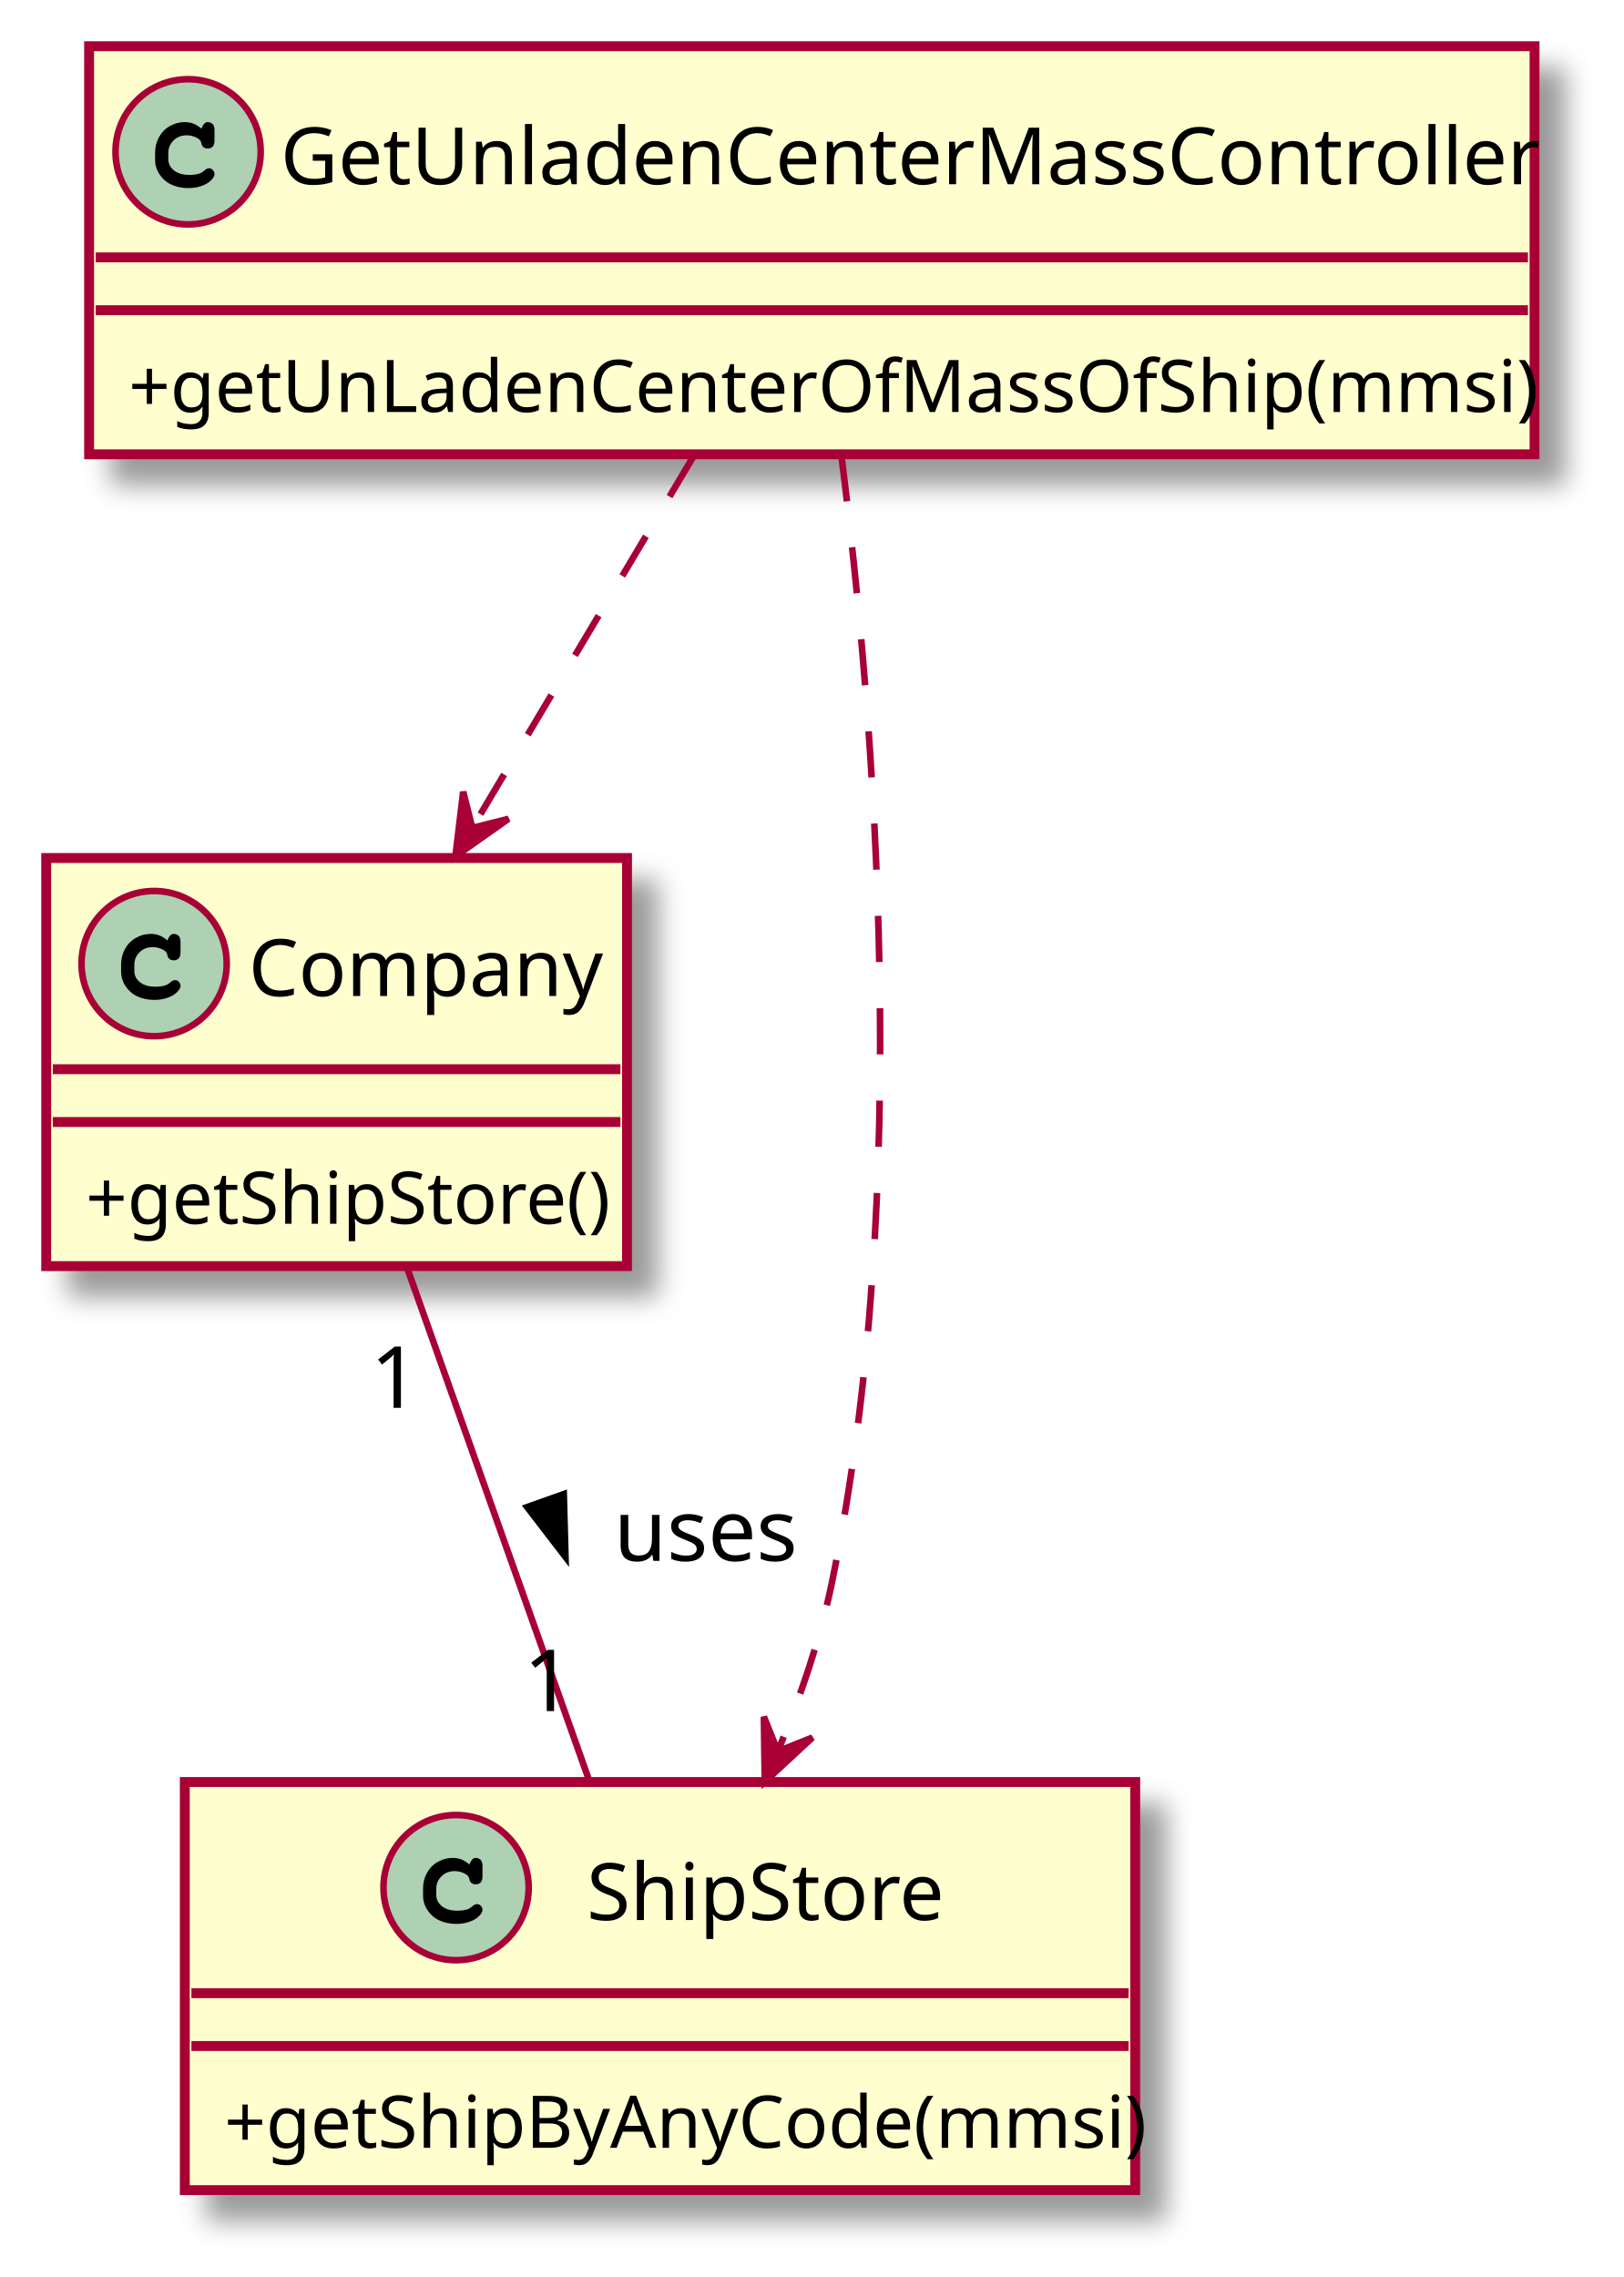
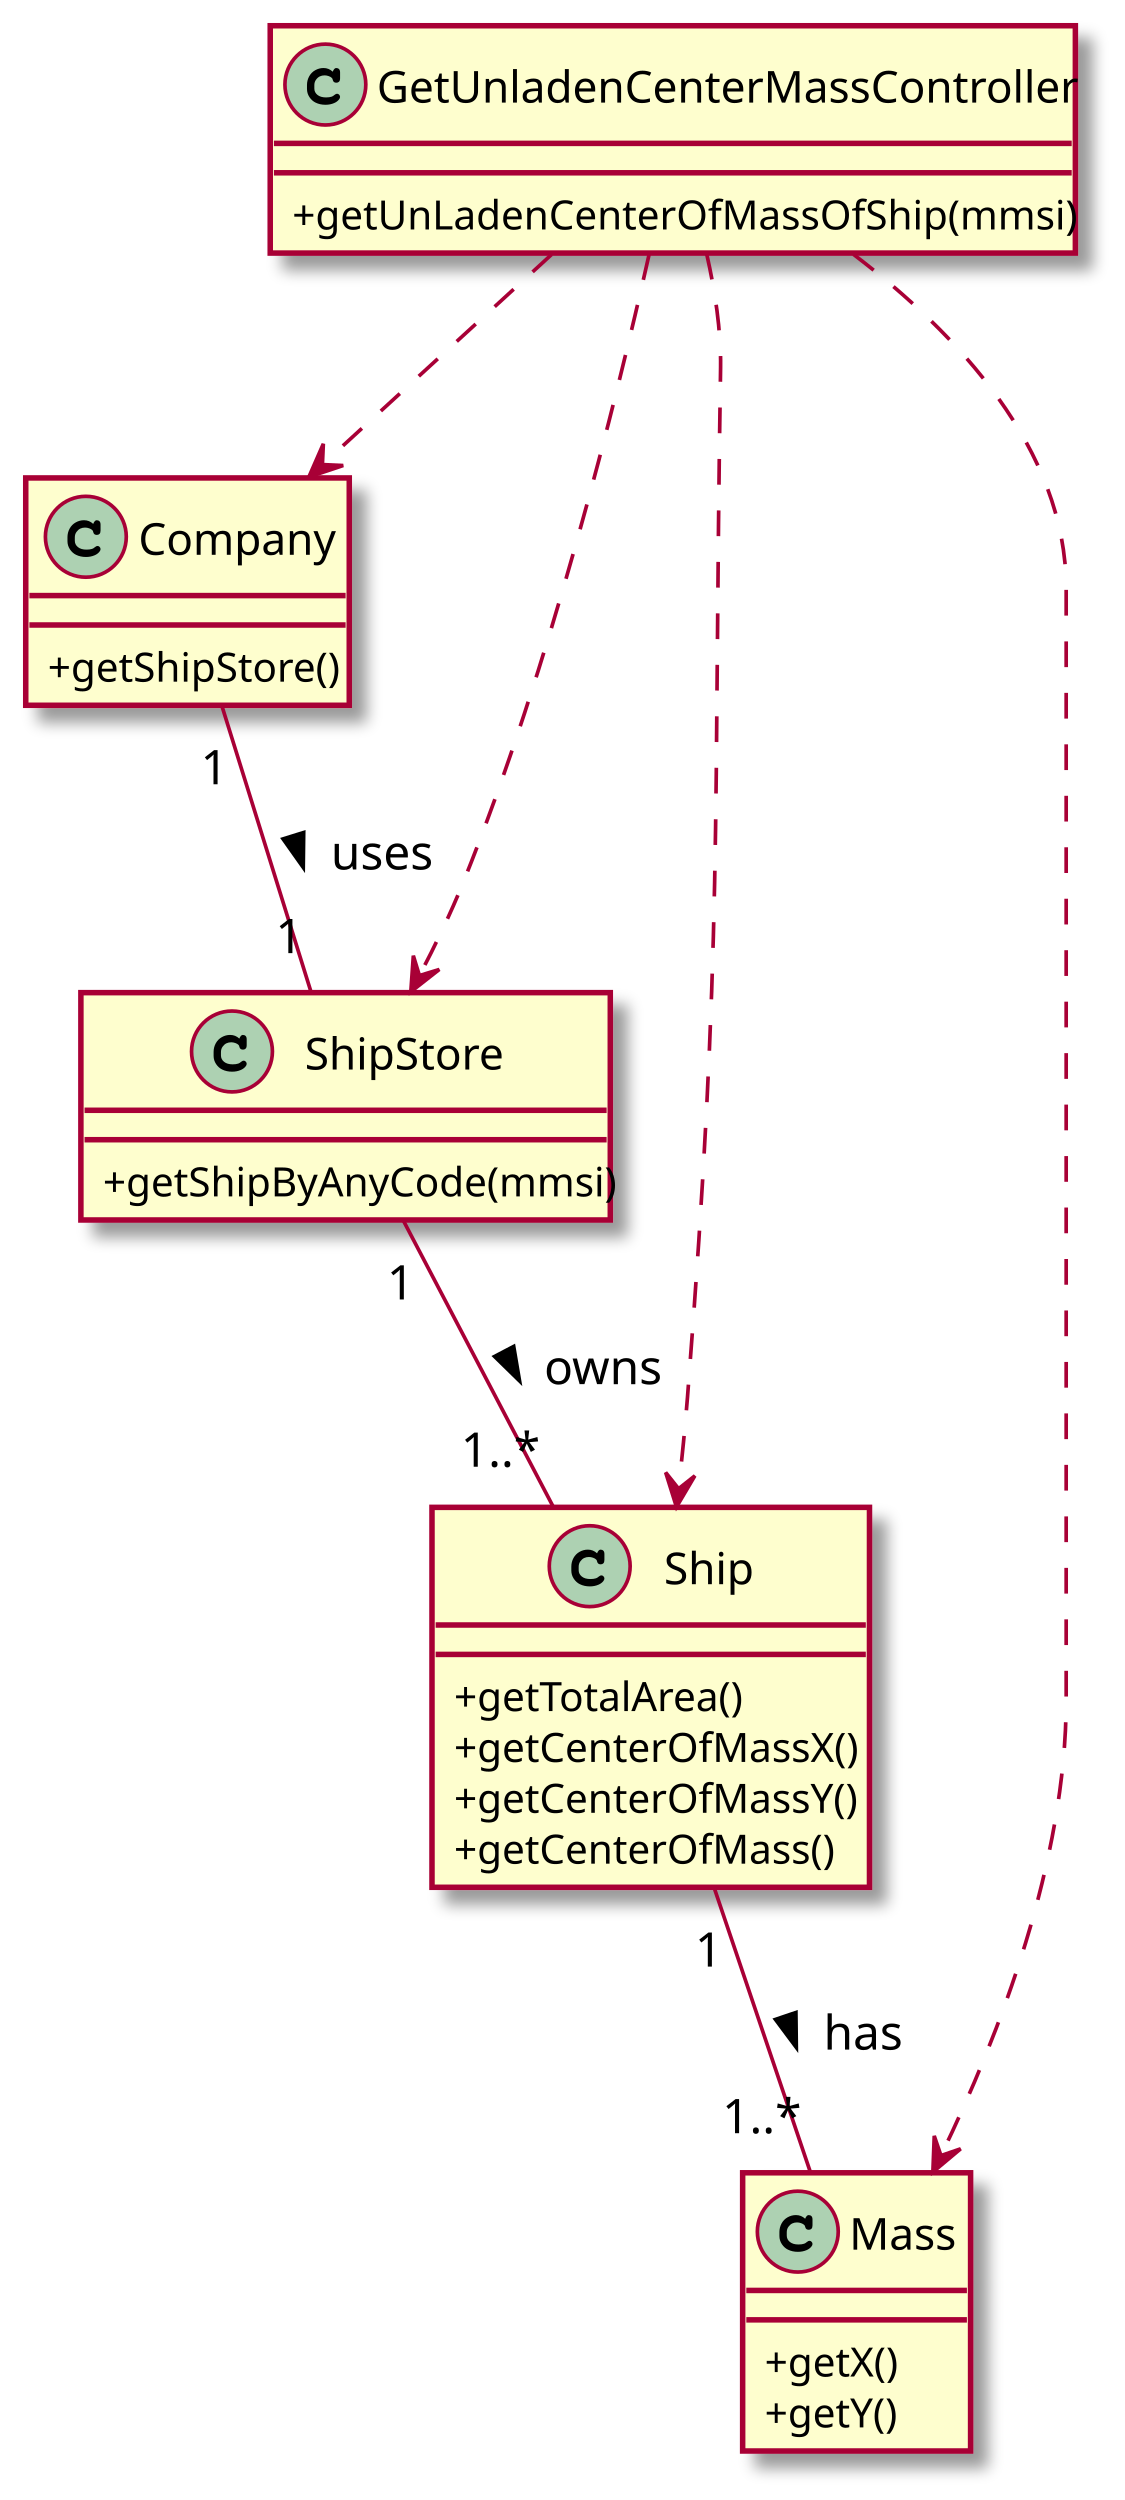
- <svg xmlns="http://www.w3.org/2000/svg" contentScriptType="application/ecmascript" contentStyleType="text/css" height="345px" preserveAspectRatio="none" style="width:246px;height:345px;background:#FFFFFF;" version="1.1" viewBox="0 0 246 345" width="246px" zoomAndPan="magnify">
+ <svg xmlns="http://www.w3.org/2000/svg" contentScriptType="application/ecmascript" contentStyleType="text/css" height="680px" preserveAspectRatio="none" style="width:306px;height:680px;background:#FFFFFF;" version="1.1" viewBox="0 0 306 680" width="306px" zoomAndPan="magnify">
  <defs>
-     <filter height="300%" id="fxniiu3ml17cd" width="300%" x="-1" y="-1">
+     <filter height="300%" id="f1rqib0sggaeg4" width="300%" x="-1" y="-1">
      <feGaussianBlur result="blurOut" stdDeviation="2.0" />
      <feColorMatrix in="blurOut" result="blurOut2" type="matrix" values="0 0 0 0 0 0 0 0 0 0 0 0 0 0 0 0 0 0 .4 0" />
      <feOffset dx="4.0" dy="4.0" in="blurOut2" result="blurOut3" />
      <feBlend in="SourceGraphic" in2="blurOut3" mode="normal" />
    </filter>
  </defs>
  <g>
-     <rect codeLine="3" fill="#FEFECE" filter="url(#fxniiu3ml17cd)" height="61.836" id="GetUnladenCenterMassController" style="stroke:#A80036;stroke-width:1.5;" width="219" x="13.5" y="7" />
-     <ellipse cx="28.5" cy="23" fill="#ADD1B2" rx="11" ry="11" style="stroke:#A80036;stroke-width:1.0;" />
-     <path d="M30.5,19.5 Q30.703,19 30.938,18.75 Q31.172,18.5 31.438,18.5 Q31.906,18.5 32.203,18.781 Q32.5,19.062 32.5,19.719 L32.5,21.281 Q32.5,21.938 32.219,22.219 Q31.938,22.5 31.5,22.5 Q31.109,22.5 30.859,22.328 Q30.609,22.156 30.5,21.703 Q30.453,21.391 30.281,21.219 Q29.969,20.891 29.406,20.703 Q28.844,20.5 28.281,20.5 Q27.578,20.5 26.984,20.781 Q26.406,21.062 25.953,21.688 Q25.5,22.312 25.5,23.172 L25.5,24.094 Q25.5,25.125 26.344,25.812 Q27.188,26.5 28.688,26.5 Q29.578,26.5 30.203,26.297 Q30.562,26.188 30.969,25.828 Q31.234,25.625 31.375,25.562 Q31.516,25.5 31.688,25.5 Q32.016,25.5 32.25,25.766 Q32.5,26.016 32.5,26.375 Q32.5,26.719 32.156,27.125 Q31.656,27.719 30.859,28.047 Q29.812,28.5 28.531,28.5 Q27.031,28.5 25.828,27.906 Q24.859,27.438 24.172,26.422 Q23.5,25.406 23.5,24.203 L23.5,23.109 Q23.5,21.859 24.094,20.766 Q24.703,19.672 25.75,19.094 Q26.812,18.5 28,18.5 Q28.719,18.5 29.344,18.75 Q29.969,19 30.5,19.5 Z " fill="#000000" />
-     <text fill="#000000" font-family="sans-serif" font-size="12" lengthAdjust="spacing" textLength="187" x="42.5" y="27.91">GetUnladenCenterMassController</text>
-     <line style="stroke:#A80036;stroke-width:1.5;" x1="14.5" x2="231.5" y1="39" y2="39" />
-     <line style="stroke:#A80036;stroke-width:1.5;" x1="14.5" x2="231.5" y1="47" y2="47" />
-     <text fill="#000000" font-family="sans-serif" font-size="11" lengthAdjust="spacing" textLength="199" x="19.5" y="62.419">+getUnLadenCenterOfMassOfShip(mmsi)</text>
-     <rect codeLine="7" fill="#FEFECE" filter="url(#fxniiu3ml17cd)" height="61.836" id="Company" style="stroke:#A80036;stroke-width:1.5;" width="88" x="7" y="130" />
+     <rect codeLine="3" fill="#FEFECE" filter="url(#f1rqib0sggaeg4)" height="61.836" id="GetUnladenCenterMassController" style="stroke:#A80036;stroke-width:1.5;" width="219" x="73.5" y="7" />
+     <ellipse cx="88.5" cy="23" fill="#ADD1B2" rx="11" ry="11" style="stroke:#A80036;stroke-width:1.0;" />
+     <path d="M90.5,19.5 Q90.703,19 90.938,18.75 Q91.172,18.5 91.438,18.5 Q91.906,18.5 92.203,18.781 Q92.5,19.062 92.5,19.719 L92.5,21.281 Q92.5,21.938 92.219,22.219 Q91.938,22.5 91.5,22.5 Q91.109,22.5 90.859,22.328 Q90.609,22.156 90.5,21.703 Q90.453,21.391 90.281,21.219 Q89.969,20.891 89.406,20.703 Q88.844,20.5 88.281,20.5 Q87.578,20.5 86.984,20.781 Q86.406,21.062 85.953,21.688 Q85.5,22.312 85.5,23.172 L85.5,24.094 Q85.5,25.125 86.344,25.812 Q87.188,26.5 88.688,26.5 Q89.578,26.5 90.203,26.297 Q90.562,26.188 90.969,25.828 Q91.234,25.625 91.375,25.562 Q91.516,25.5 91.688,25.5 Q92.016,25.5 92.25,25.766 Q92.5,26.016 92.5,26.375 Q92.5,26.719 92.156,27.125 Q91.656,27.719 90.859,28.047 Q89.812,28.5 88.531,28.5 Q87.031,28.5 85.828,27.906 Q84.859,27.438 84.172,26.422 Q83.5,25.406 83.5,24.203 L83.5,23.109 Q83.5,21.859 84.094,20.766 Q84.703,19.672 85.75,19.094 Q86.812,18.5 88,18.5 Q88.719,18.5 89.344,18.75 Q89.969,19 90.5,19.5 Z " fill="#000000" />
+     <text fill="#000000" font-family="sans-serif" font-size="12" lengthAdjust="spacing" textLength="187" x="102.5" y="27.91">GetUnladenCenterMassController</text>
+     <line style="stroke:#A80036;stroke-width:1.5;" x1="74.5" x2="291.5" y1="39" y2="39" />
+     <line style="stroke:#A80036;stroke-width:1.5;" x1="74.5" x2="291.5" y1="47" y2="47" />
+     <text fill="#000000" font-family="sans-serif" font-size="11" lengthAdjust="spacing" textLength="199" x="79.5" y="62.419">+getUnLadenCenterOfMassOfShip(mmsi)</text>
+     <rect codeLine="7" fill="#FEFECE" filter="url(#f1rqib0sggaeg4)" height="61.836" id="Company" style="stroke:#A80036;stroke-width:1.5;" width="88" x="7" y="130" />
    <ellipse cx="23.35" cy="146" fill="#ADD1B2" rx="11" ry="11" style="stroke:#A80036;stroke-width:1.0;" />
    <path d="M25.35,142.5 Q25.553,142 25.788,141.75 Q26.022,141.5 26.288,141.5 Q26.756,141.5 27.053,141.781 Q27.35,142.062 27.35,142.719 L27.35,144.281 Q27.35,144.938 27.069,145.219 Q26.788,145.5 26.35,145.5 Q25.959,145.5 25.709,145.328 Q25.459,145.156 25.35,144.703 Q25.303,144.391 25.131,144.219 Q24.819,143.891 24.256,143.703 Q23.694,143.5 23.131,143.5 Q22.428,143.5 21.834,143.781 Q21.256,144.062 20.803,144.688 Q20.35,145.312 20.35,146.172 L20.35,147.094 Q20.35,148.125 21.194,148.812 Q22.038,149.5 23.538,149.5 Q24.428,149.5 25.053,149.297 Q25.413,149.188 25.819,148.828 Q26.084,148.625 26.225,148.562 Q26.366,148.5 26.538,148.5 Q26.866,148.5 27.1,148.766 Q27.35,149.016 27.35,149.375 Q27.35,149.719 27.006,150.125 Q26.506,150.719 25.709,151.047 Q24.663,151.5 23.381,151.5 Q21.881,151.5 20.678,150.906 Q19.709,150.438 19.022,149.422 Q18.35,148.406 18.35,147.203 L18.35,146.109 Q18.35,144.859 18.944,143.766 Q19.553,142.672 20.6,142.094 Q21.663,141.5 22.85,141.5 Q23.569,141.5 24.194,141.75 Q24.819,142 25.35,142.5 Z " fill="#000000" />
    <text fill="#000000" font-family="sans-serif" font-size="12" lengthAdjust="spacing" textLength="53" x="37.65" y="150.91">Company</text>
    <line style="stroke:#A80036;stroke-width:1.5;" x1="8" x2="94" y1="162" y2="162" />
    <line style="stroke:#A80036;stroke-width:1.5;" x1="8" x2="94" y1="170" y2="170" />
    <text fill="#000000" font-family="sans-serif" font-size="11" lengthAdjust="spacing" textLength="76" x="13" y="185.419">+getShipStore()</text>
-     <rect codeLine="11" fill="#FEFECE" filter="url(#fxniiu3ml17cd)" height="61.836" id="ShipStore" style="stroke:#A80036;stroke-width:1.5;" width="144" x="28" y="270" />
-     <ellipse cx="69.1" cy="286" fill="#ADD1B2" rx="11" ry="11" style="stroke:#A80036;stroke-width:1.0;" />
-     <path d="M71.1,282.5 Q71.303,282 71.537,281.75 Q71.772,281.5 72.037,281.5 Q72.506,281.5 72.803,281.781 Q73.1,282.062 73.1,282.719 L73.1,284.281 Q73.1,284.938 72.819,285.219 Q72.537,285.5 72.1,285.5 Q71.709,285.5 71.459,285.328 Q71.209,285.156 71.1,284.703 Q71.053,284.391 70.881,284.219 Q70.569,283.891 70.006,283.703 Q69.444,283.5 68.881,283.5 Q68.178,283.5 67.584,283.781 Q67.006,284.062 66.553,284.688 Q66.1,285.312 66.1,286.172 L66.1,287.094 Q66.1,288.125 66.944,288.812 Q67.787,289.5 69.287,289.5 Q70.178,289.5 70.803,289.297 Q71.162,289.188 71.569,288.828 Q71.834,288.625 71.975,288.562 Q72.116,288.5 72.287,288.5 Q72.616,288.5 72.85,288.766 Q73.1,289.016 73.1,289.375 Q73.1,289.719 72.756,290.125 Q72.256,290.719 71.459,291.047 Q70.412,291.5 69.131,291.5 Q67.631,291.5 66.428,290.906 Q65.459,290.438 64.772,289.422 Q64.1,288.406 64.1,287.203 L64.1,286.109 Q64.1,284.859 64.694,283.766 Q65.303,282.672 66.35,282.094 Q67.412,281.5 68.6,281.5 Q69.319,281.5 69.944,281.75 Q70.569,282 71.1,282.5 Z " fill="#000000" />
-     <text fill="#000000" font-family="sans-serif" font-size="12" lengthAdjust="spacing" textLength="54" x="88.9" y="290.91">ShipStore</text>
-     <line style="stroke:#A80036;stroke-width:1.5;" x1="29" x2="171" y1="302" y2="302" />
-     <line style="stroke:#A80036;stroke-width:1.5;" x1="29" x2="171" y1="310" y2="310" />
-     <text fill="#000000" font-family="sans-serif" font-size="11" lengthAdjust="spacing" textLength="132" x="34" y="325.419">+getShipByAnyCode(mmsi)</text>
-     <path codeLine="15" d="M105.02,69.22 C94.88,86.26 82.17,107.61 71.63,125.32 " fill="none" id="GetUnladenCenterMassController-to-Company" style="stroke:#A80036;stroke-width:1.0;stroke-dasharray:7.0,7.0;" />
-     <polygon fill="#A80036" points="69,129.74,77.046,124.061,71.562,125.446,70.177,119.962,69,129.74" style="stroke:#A80036;stroke-width:1.0;" />
-     <path codeLine="16" d="M127.48,69.01 C132.48,108.64 138.36,180.37 126,240 C124.26,248.38 121.3,257.02 117.97,265.05 " fill="none" id="GetUnladenCenterMassController-to-ShipStore" style="stroke:#A80036;stroke-width:1.0;stroke-dasharray:7.0,7.0;" />
-     <polygon fill="#A80036" points="115.87,269.96,123.092,263.263,117.84,265.364,115.739,260.112,115.87,269.96" style="stroke:#A80036;stroke-width:1.0;" />
-     <path codeLine="17" d="M61.75,192.28 C69.92,215.29 81.11,246.79 89.27,269.79 " fill="none" id="Company-ShipStore" style="stroke:#A80036;stroke-width:1.0;" />
-     <polygon fill="#000000" points="85.673,235.888,85.416,226.381,79.877,228.347,85.673,235.888" style="stroke:#000000;stroke-width:1.0;" />
-     <text fill="#000000" font-family="sans-serif" font-size="13" lengthAdjust="spacing" textLength="28" x="93" y="236.495">uses</text>
-     <text fill="#000000" font-family="sans-serif" font-size="13" lengthAdjust="spacing" textLength="7" x="56.132" y="213.312">1</text>
-     <text fill="#000000" font-family="sans-serif" font-size="13" lengthAdjust="spacing" textLength="7" x="79.335" y="259.251">1</text>
+     <rect codeLine="11" fill="#FEFECE" filter="url(#f1rqib0sggaeg4)" height="61.836" id="ShipStore" style="stroke:#A80036;stroke-width:1.5;" width="144" x="22" y="270" />
+     <ellipse cx="63.1" cy="286" fill="#ADD1B2" rx="11" ry="11" style="stroke:#A80036;stroke-width:1.0;" />
+     <path d="M65.1,282.5 Q65.303,282 65.537,281.75 Q65.772,281.5 66.037,281.5 Q66.506,281.5 66.803,281.781 Q67.1,282.062 67.1,282.719 L67.1,284.281 Q67.1,284.938 66.819,285.219 Q66.537,285.5 66.1,285.5 Q65.709,285.5 65.459,285.328 Q65.209,285.156 65.1,284.703 Q65.053,284.391 64.881,284.219 Q64.569,283.891 64.006,283.703 Q63.444,283.5 62.881,283.5 Q62.178,283.5 61.584,283.781 Q61.006,284.062 60.553,284.688 Q60.1,285.312 60.1,286.172 L60.1,287.094 Q60.1,288.125 60.944,288.812 Q61.788,289.5 63.288,289.5 Q64.178,289.5 64.803,289.297 Q65.162,289.188 65.569,288.828 Q65.834,288.625 65.975,288.562 Q66.116,288.5 66.287,288.5 Q66.616,288.5 66.85,288.766 Q67.1,289.016 67.1,289.375 Q67.1,289.719 66.756,290.125 Q66.256,290.719 65.459,291.047 Q64.412,291.5 63.131,291.5 Q61.631,291.5 60.428,290.906 Q59.459,290.438 58.772,289.422 Q58.1,288.406 58.1,287.203 L58.1,286.109 Q58.1,284.859 58.694,283.766 Q59.303,282.672 60.35,282.094 Q61.413,281.5 62.6,281.5 Q63.319,281.5 63.944,281.75 Q64.569,282 65.1,282.5 Z " fill="#000000" />
+     <text fill="#000000" font-family="sans-serif" font-size="12" lengthAdjust="spacing" textLength="54" x="82.9" y="290.91">ShipStore</text>
+     <line style="stroke:#A80036;stroke-width:1.5;" x1="23" x2="165" y1="302" y2="302" />
+     <line style="stroke:#A80036;stroke-width:1.5;" x1="23" x2="165" y1="310" y2="310" />
+     <text fill="#000000" font-family="sans-serif" font-size="11" lengthAdjust="spacing" textLength="132" x="28" y="325.419">+getShipByAnyCode(mmsi)</text>
+     <rect codeLine="16" fill="#FEFECE" filter="url(#f1rqib0sggaeg4)" height="103.344" id="Ship" style="stroke:#A80036;stroke-width:1.5;" width="119" x="117.5" y="410" />
+     <ellipse cx="160.4" cy="426" fill="#ADD1B2" rx="11" ry="11" style="stroke:#A80036;stroke-width:1.0;" />
+     <path d="M162.4,422.5 Q162.603,422 162.838,421.75 Q163.072,421.5 163.338,421.5 Q163.806,421.5 164.103,421.781 Q164.4,422.062 164.4,422.719 L164.4,424.281 Q164.4,424.938 164.119,425.219 Q163.838,425.5 163.4,425.5 Q163.009,425.5 162.759,425.328 Q162.509,425.156 162.4,424.703 Q162.353,424.391 162.181,424.219 Q161.869,423.891 161.306,423.703 Q160.744,423.5 160.181,423.5 Q159.478,423.5 158.884,423.781 Q158.306,424.062 157.853,424.688 Q157.4,425.312 157.4,426.172 L157.4,427.094 Q157.4,428.125 158.244,428.812 Q159.088,429.5 160.588,429.5 Q161.478,429.5 162.103,429.297 Q162.463,429.188 162.869,428.828 Q163.134,428.625 163.275,428.562 Q163.416,428.5 163.588,428.5 Q163.916,428.5 164.15,428.766 Q164.4,429.016 164.4,429.375 Q164.4,429.719 164.056,430.125 Q163.556,430.719 162.759,431.047 Q161.713,431.5 160.431,431.5 Q158.931,431.5 157.728,430.906 Q156.759,430.438 156.072,429.422 Q155.4,428.406 155.4,427.203 L155.4,426.109 Q155.4,424.859 155.994,423.766 Q156.603,422.672 157.65,422.094 Q158.713,421.5 159.9,421.5 Q160.619,421.5 161.244,421.75 Q161.869,422 162.4,422.5 Z " fill="#000000" />
+     <text fill="#000000" font-family="sans-serif" font-size="12" lengthAdjust="spacing" textLength="25" x="180.6" y="430.91">Ship</text>
+     <line style="stroke:#A80036;stroke-width:1.5;" x1="118.5" x2="235.5" y1="442" y2="442" />
+     <line style="stroke:#A80036;stroke-width:1.5;" x1="118.5" x2="235.5" y1="450" y2="450" />
+     <text fill="#000000" font-family="sans-serif" font-size="11" lengthAdjust="spacing" textLength="76" x="123.5" y="465.419">+getTotalArea()</text>
+     <text fill="#000000" font-family="sans-serif" font-size="11" lengthAdjust="spacing" textLength="106" x="123.5" y="479.255">+getCenterOfMassX()</text>
+     <text fill="#000000" font-family="sans-serif" font-size="11" lengthAdjust="spacing" textLength="107" x="123.5" y="493.091">+getCenterOfMassY()</text>
+     <text fill="#000000" font-family="sans-serif" font-size="11" lengthAdjust="spacing" textLength="99" x="123.5" y="506.927">+getCenterOfMass()</text>
+     <rect codeLine="23" fill="#FEFECE" filter="url(#f1rqib0sggaeg4)" height="75.672" id="Mass" style="stroke:#A80036;stroke-width:1.5;" width="62" x="202" y="591" />
+     <ellipse cx="217" cy="607" fill="#ADD1B2" rx="11" ry="11" style="stroke:#A80036;stroke-width:1.0;" />
+     <path d="M219,603.5 Q219.203,603 219.438,602.75 Q219.672,602.5 219.938,602.5 Q220.406,602.5 220.703,602.781 Q221,603.062 221,603.719 L221,605.281 Q221,605.938 220.719,606.219 Q220.438,606.5 220,606.5 Q219.609,606.5 219.359,606.328 Q219.109,606.156 219,605.703 Q218.953,605.391 218.781,605.219 Q218.469,604.891 217.906,604.703 Q217.344,604.5 216.781,604.5 Q216.078,604.5 215.484,604.781 Q214.906,605.062 214.453,605.688 Q214,606.312 214,607.172 L214,608.094 Q214,609.125 214.844,609.812 Q215.688,610.5 217.188,610.5 Q218.078,610.5 218.703,610.297 Q219.062,610.188 219.469,609.828 Q219.734,609.625 219.875,609.562 Q220.016,609.5 220.188,609.5 Q220.516,609.5 220.75,609.766 Q221,610.016 221,610.375 Q221,610.719 220.656,611.125 Q220.156,611.719 219.359,612.047 Q218.312,612.5 217.031,612.5 Q215.531,612.5 214.328,611.906 Q213.359,611.438 212.672,610.422 Q212,609.406 212,608.203 L212,607.109 Q212,605.859 212.594,604.766 Q213.203,603.672 214.25,603.094 Q215.312,602.5 216.5,602.5 Q217.219,602.5 217.844,602.75 Q218.469,603 219,603.5 Z " fill="#000000" />
+     <text fill="#000000" font-family="sans-serif" font-size="12" lengthAdjust="spacing" textLength="30" x="231" y="611.91">Mass</text>
+     <line style="stroke:#A80036;stroke-width:1.5;" x1="203" x2="263" y1="623" y2="623" />
+     <line style="stroke:#A80036;stroke-width:1.5;" x1="203" x2="263" y1="631" y2="631" />
+     <text fill="#000000" font-family="sans-serif" font-size="11" lengthAdjust="spacing" textLength="36" x="208" y="646.419">+getX()</text>
+     <text fill="#000000" font-family="sans-serif" font-size="11" lengthAdjust="spacing" textLength="37" x="208" y="660.255">+getY()</text>
+     <path codeLine="28" d="M150.03,69.22 C131.13,86.55 107.36,108.33 87.85,126.22 " fill="none" id="GetUnladenCenterMassController-to-Company" style="stroke:#A80036;stroke-width:1.0;stroke-dasharray:7.0,7.0;" />
+     <polygon fill="#A80036" points="84.01,129.74,93.351,126.617,87.699,126.365,87.951,120.714,84.01,129.74" style="stroke:#A80036;stroke-width:1.0;" />
+     <path codeLine="29" d="M176.54,69.29 C167.55,109.23 149.66,181.29 126,240 C122.61,248.41 118.38,257.17 114.11,265.32 " fill="none" id="GetUnladenCenterMassController-to-ShipStore" style="stroke:#A80036;stroke-width:1.0;stroke-dasharray:7.0,7.0;" />
+     <polygon fill="#A80036" points="111.74,269.77,119.493,263.695,114.084,265.353,112.426,259.945,111.74,269.77" style="stroke:#A80036;stroke-width:1.0;" />
+     <path codeLine="30" d="M192.23,69.14 C194.45,78.9 196.16,89.82 196,100 C194,224.49 196.68,255.87 187,380 C186.37,388.02 185.53,396.47 184.59,404.76 " fill="none" id="GetUnladenCenterMassController-to-Ship" style="stroke:#A80036;stroke-width:1.0;stroke-dasharray:7.0,7.0;" />
+     <polygon fill="#A80036" points="184,409.9,189.004,401.417,184.573,404.933,181.057,400.501,184,409.9" style="stroke:#A80036;stroke-width:1.0;" />
+     <path codeLine="31" d="M232.12,69.17 C260.24,90.56 290,122.14 290,160 C290,160 290,160 290,462.5 C290,506.38 271.86,553.41 256.05,586.08 " fill="none" id="GetUnladenCenterMassController-to-Mass" style="stroke:#A80036;stroke-width:1.0;stroke-dasharray:7.0,7.0;" />
+     <polygon fill="#A80036" points="253.74,590.8,261.294,584.481,255.942,586.311,254.112,580.958,253.74,590.8" style="stroke:#A80036;stroke-width:1.0;" />
+     <path codeLine="32" d="M60.44,192.28 C67.61,215.29 77.42,246.79 84.59,269.79 " fill="none" id="Company-ShipStore" style="stroke:#A80036;stroke-width:1.0;" />
+     <polygon fill="#000000" points="82.487,235.949,82.603,226.44,76.991,228.188,82.487,235.949" style="stroke:#000000;stroke-width:1.0;" />
+     <text fill="#000000" font-family="sans-serif" font-size="13" lengthAdjust="spacing" textLength="28" x="90" y="236.495">uses</text>
+     <text fill="#000000" font-family="sans-serif" font-size="13" lengthAdjust="spacing" textLength="7" x="54.572" y="213.312">1</text>
+     <text fill="#000000" font-family="sans-serif" font-size="13" lengthAdjust="spacing" textLength="7" x="74.927" y="259.251">1</text>
+     <path codeLine="33" d="M109.81,332.19 C121.28,354.1 137.08,384.27 150.48,409.85 " fill="none" id="ShipStore-Ship" style="stroke:#A80036;stroke-width:1.0;" />
+     <polygon fill="#000000" points="141.32,375.605,139.727,366.229,134.52,368.956,141.32,375.605" style="stroke:#000000;stroke-width:1.0;" />
+     <text fill="#000000" font-family="sans-serif" font-size="13" lengthAdjust="spacing" textLength="30" x="148" y="376.495">owns</text>
+     <text fill="#000000" font-family="sans-serif" font-size="13" lengthAdjust="spacing" textLength="7" x="105.234" y="353.451">1</text>
+     <text fill="#000000" font-family="sans-serif" font-size="13" lengthAdjust="spacing" textLength="20" x="125.344" y="398.957">1..*</text>
+     <path codeLine="34" d="M194.11,513.05 C202.6,538.15 212.67,567.93 220.44,590.88 " fill="none" id="Ship-Mass" style="stroke:#A80036;stroke-width:1.0;" />
+     <polygon fill="#000000" points="216.602,556.912,216.488,547.402,210.92,549.286,216.602,556.912" style="stroke:#000000;stroke-width:1.0;" />
+     <text fill="#000000" font-family="sans-serif" font-size="13" lengthAdjust="spacing" textLength="21" x="224" y="557.495">has</text>
+     <text fill="#000000" font-family="sans-serif" font-size="13" lengthAdjust="spacing" textLength="7" x="189.024" y="534.92">1</text>
+     <text fill="#000000" font-family="sans-serif" font-size="13" lengthAdjust="spacing" textLength="20" x="196.422" y="580.221">1..*</text>
  </g>
</svg>
